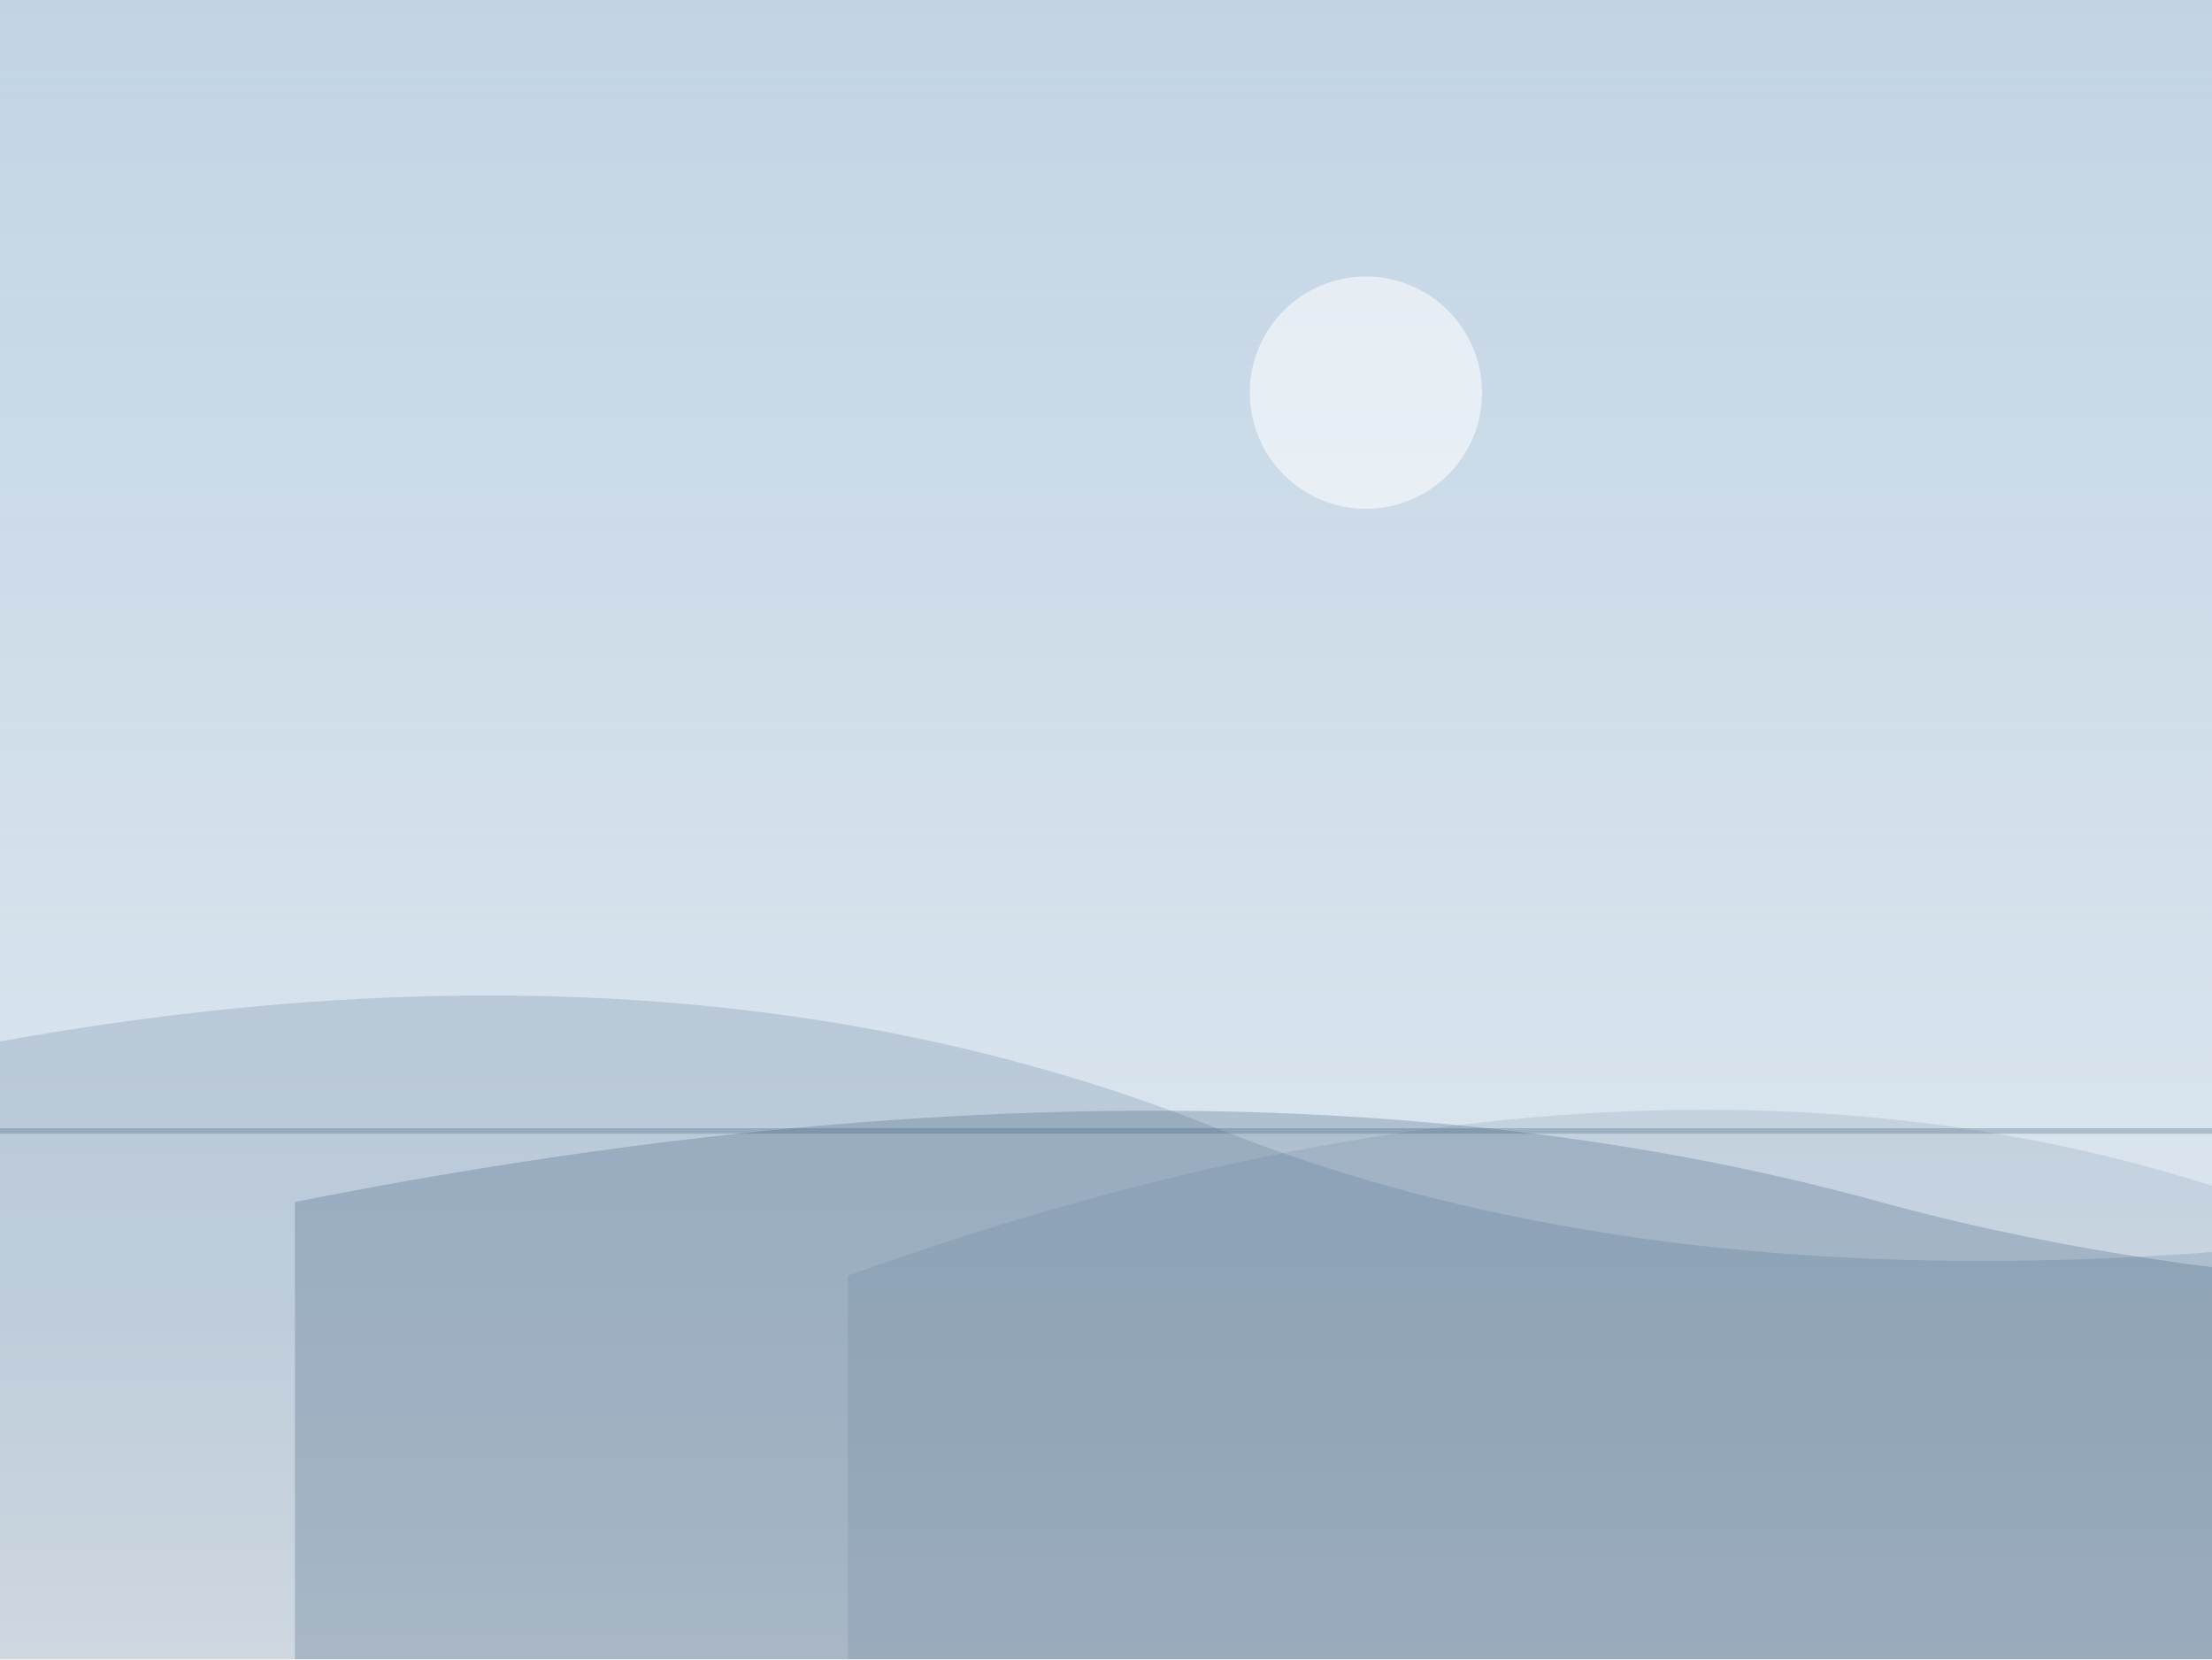
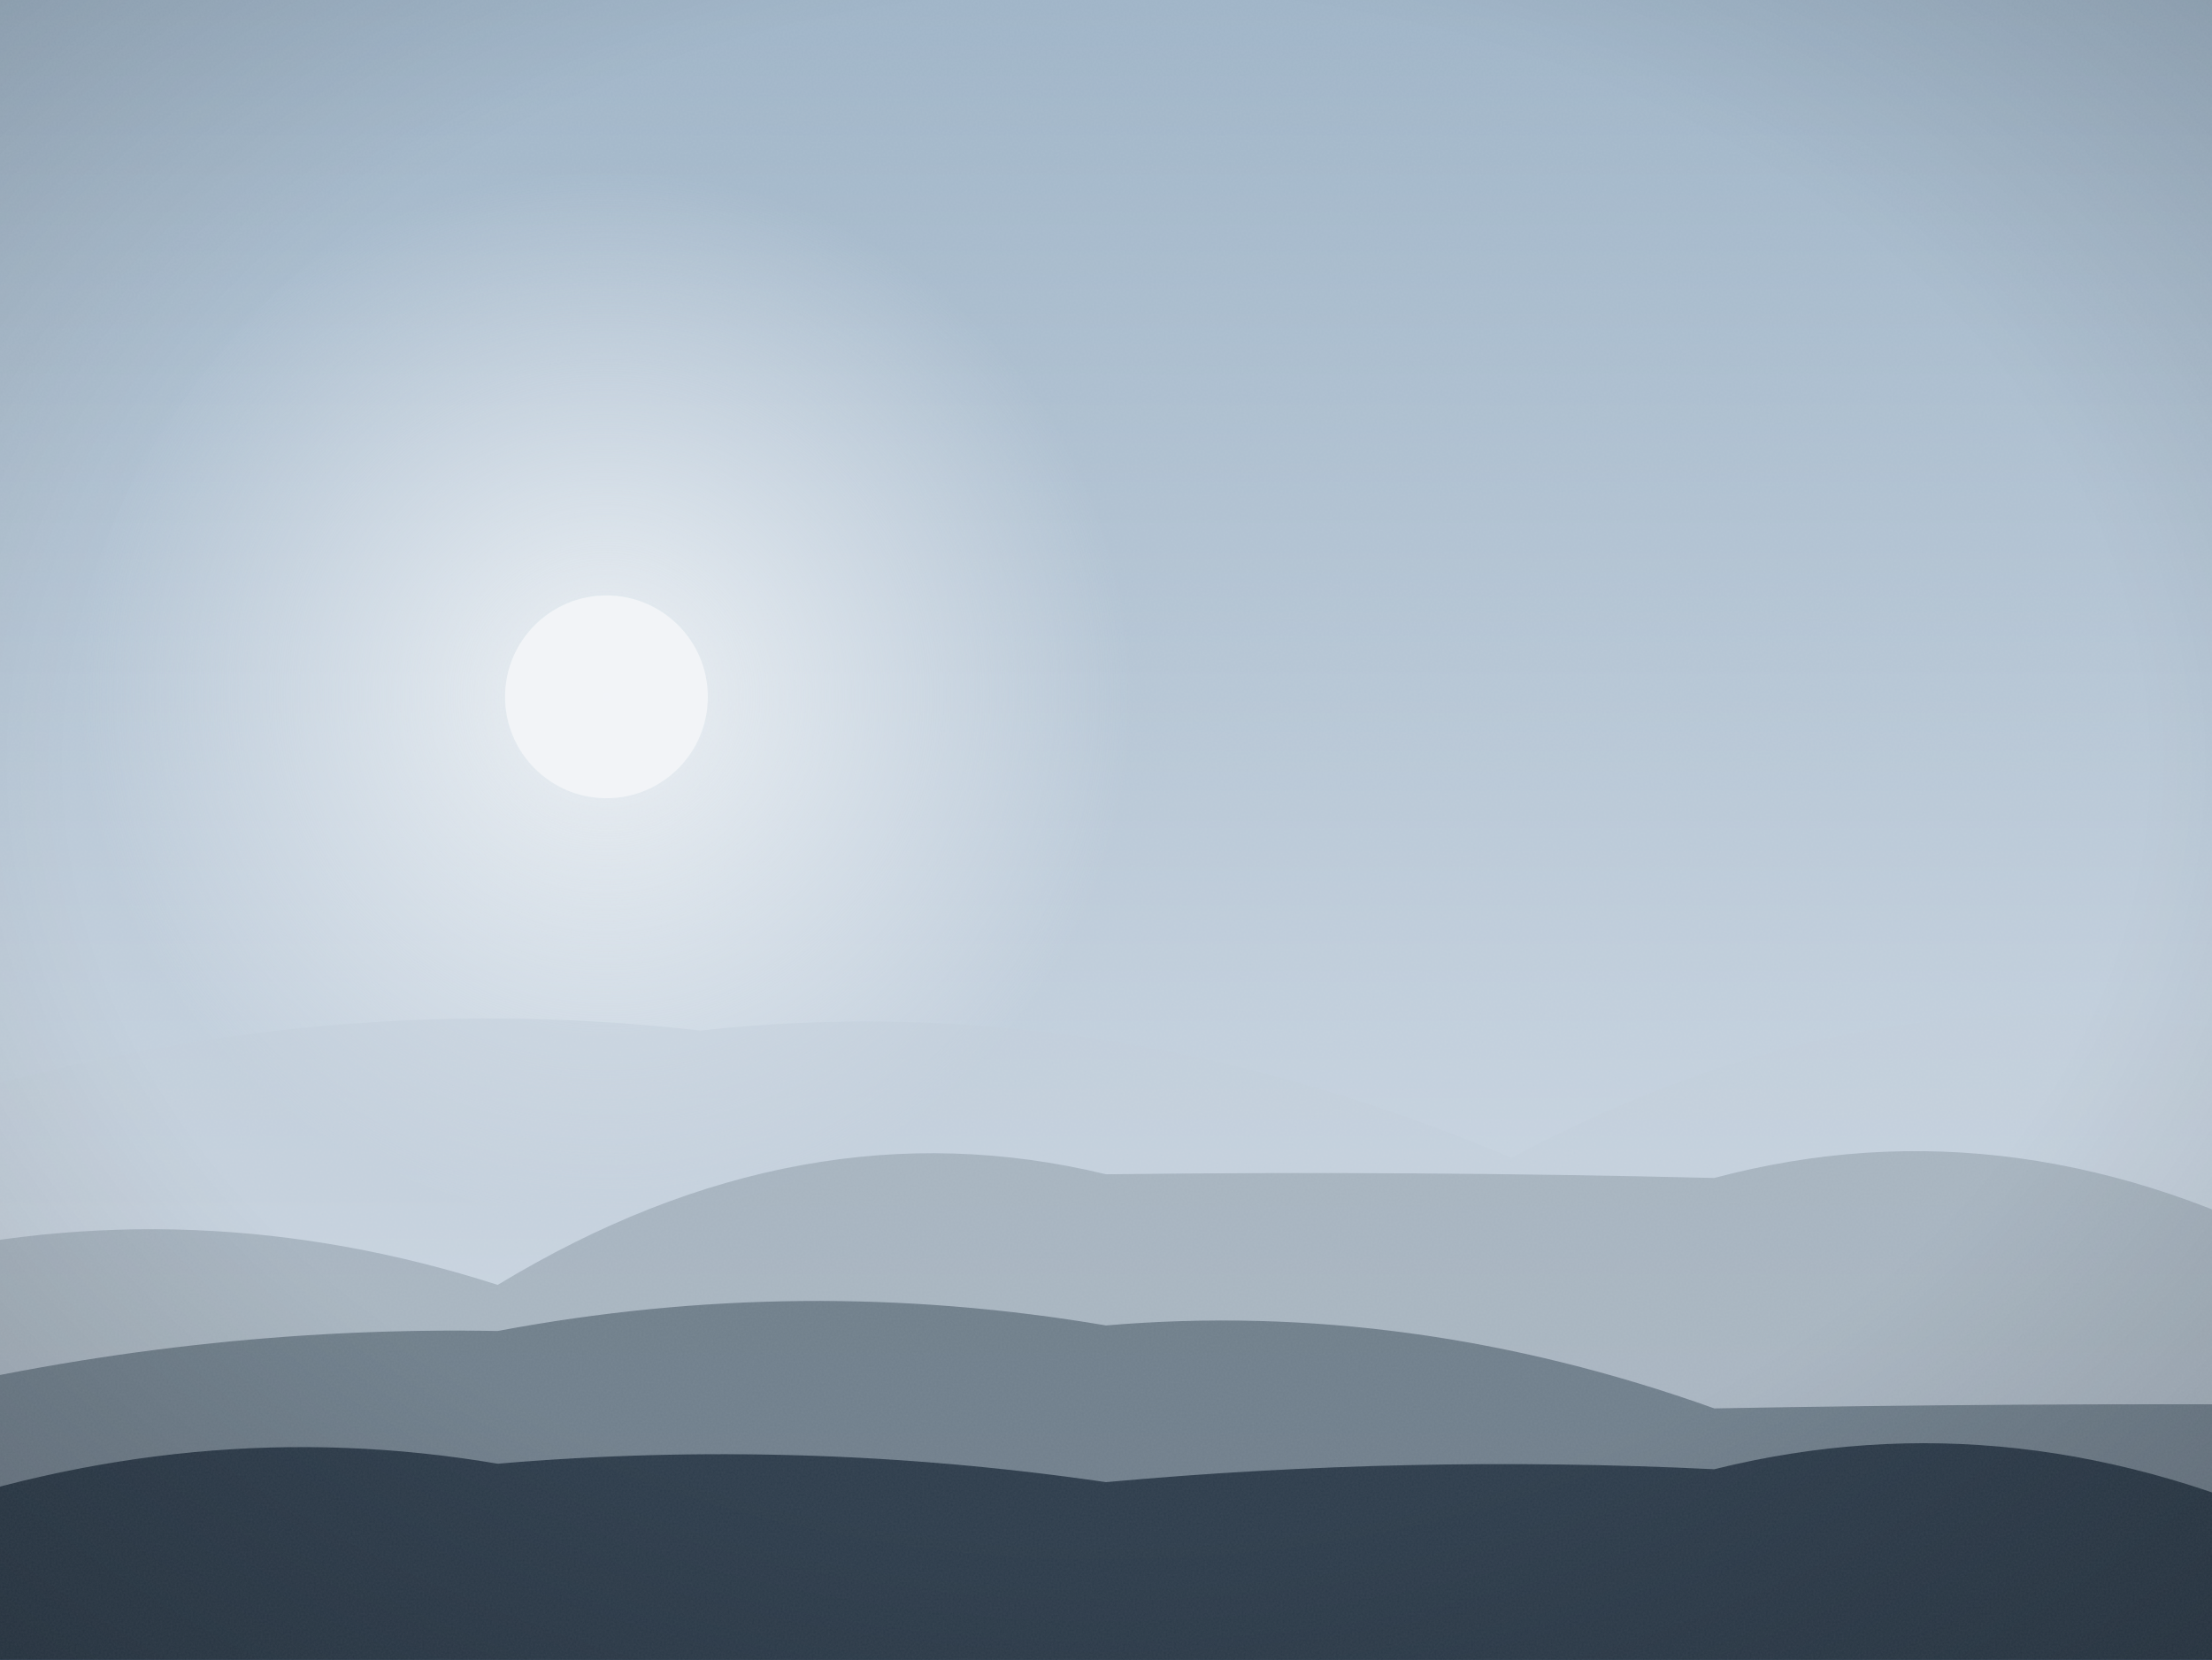
<svg xmlns="http://www.w3.org/2000/svg" viewBox="0 0 1200 900">
  <defs>
-     <linearGradient id="g" x1="0" y1="0" x2="0" y2="1">
-       <stop offset="0" stop-color="#C2D4E4" />
-       <stop offset=".62" stop-color="#C2D4E4" stop-opacity=".55" />
-       <stop offset="1" stop-color="#F0F4F8" />
+     <linearGradient id="sky" x1="0" y1="0" x2="0" y2="1">
+       <stop offset="0" stop-color="#9FB4C7" />
+       <stop offset=".72" stop-color="#C7D3DF" />
+       <stop offset="1" stop-color="#E7EDF2" />
    </linearGradient>
+     <radialGradient id="glow">
+       <stop offset="0" stop-color="#F2F5F8" stop-opacity=".9" />
+       <stop offset="1" stop-color="#F2F5F8" stop-opacity="0" />
+     </radialGradient>
+     <radialGradient id="vig" cx=".5" cy=".46" r=".75">
+       <stop offset=".62" stop-color="#000" stop-opacity="0" />
+       <stop offset="1" stop-color="#000" stop-opacity=".18" />
+     </radialGradient>
+     <filter id="gr">
+       <feTurbulence type="fractalNoise" baseFrequency="0.9" numOctaves="2" stitchTiles="stitch" />
+       <feColorMatrix type="matrix" values="0 0 0 0 1 0 0 0 0 1 0 0 0 0 1 0 0 0 0.05 0" />
+     </filter>
  </defs>
-   <rect width="1200" height="900" fill="#F0F4F8" />
-   <rect width="1200" height="900" fill="url(#g)" />
-   <circle cx="741" cy="213" r="63" fill="#FFFFFF" opacity=".55" />
-   <rect y="612" width="1200" height="3" fill="#3A5A78" opacity=".28" />
-   <path d="M-200 612 Q 300 468 660 612 T 1600 612 V900 H-200 Z" fill="#3A5A78" opacity="0.18" />
-   <path d="M160 652 Q 660 553 1020 652 T 1960 652 V900 H160 Z" fill="#3A5A78" opacity="0.26" />
-   <path d="M460 692 Q 960 512 1320 692 T 2260 692 V900 H460 Z" fill="#3A5A78" opacity="0.13" />
+   <rect width="1200" height="900" fill="url(#sky)" />
+   <circle cx="329" cy="378" r="288" fill="url(#glow)" />
+   <circle cx="329" cy="378" r="55" fill="#F2F5F8" opacity=".95" />
+   <path d="M-60 605 Q160 534 380 559 Q600 535 820 628 Q1040 510 1260 571 V910 H-60 Z" fill="#C2CEDA" opacity="0.50" />
+   <path d="M-60 684 Q105 644 270 697 Q435 597 600 637 Q765 635 930 639 Q1095 595 1260 684 V910 H-60 Z" fill="#98A5B2" opacity="0.67" />
+   <path d="M-60 759 Q105 719 270 722 Q435 691 600 719 Q765 705 930 764 Q1095 761 1260 762 V910 H-60 Z" fill="#657381" opacity="0.83" />
+   <path d="M-60 825 Q105 766 270 794 Q435 780 600 804 Q765 789 930 797 Q1095 756 1260 834 V910 H-60 Z" fill="#2E3D4C" opacity="1.00" />
+   <rect width="1200" height="900" fill="url(#vig)" />
+   <rect width="1200" height="900" filter="url(#gr)" />
</svg>
